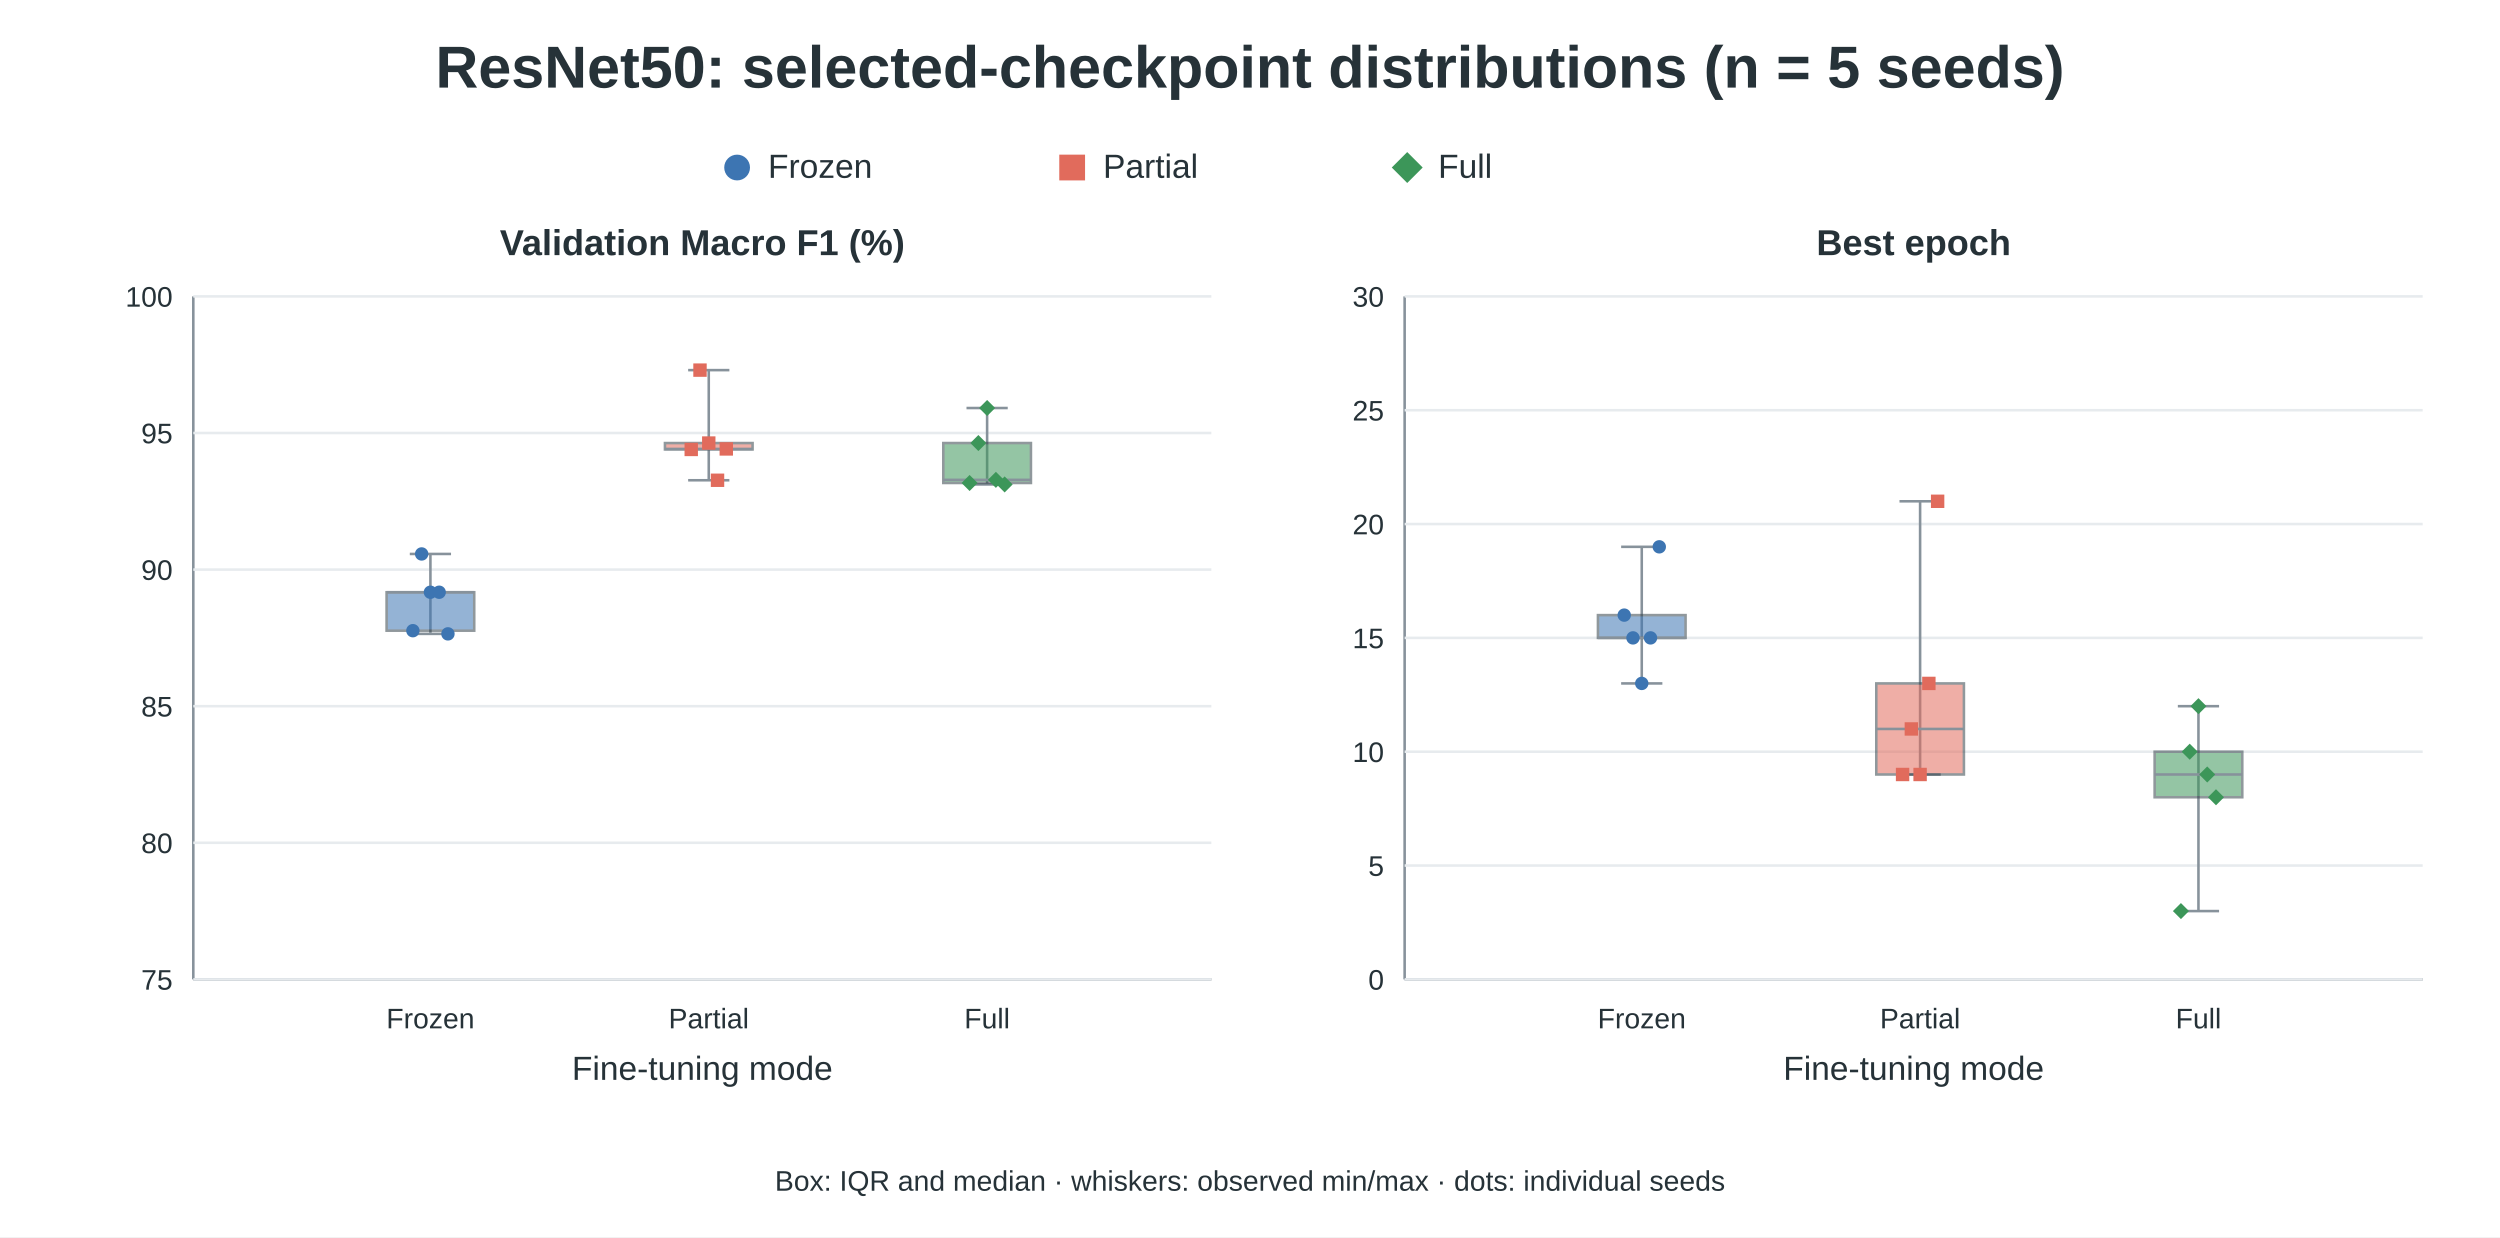
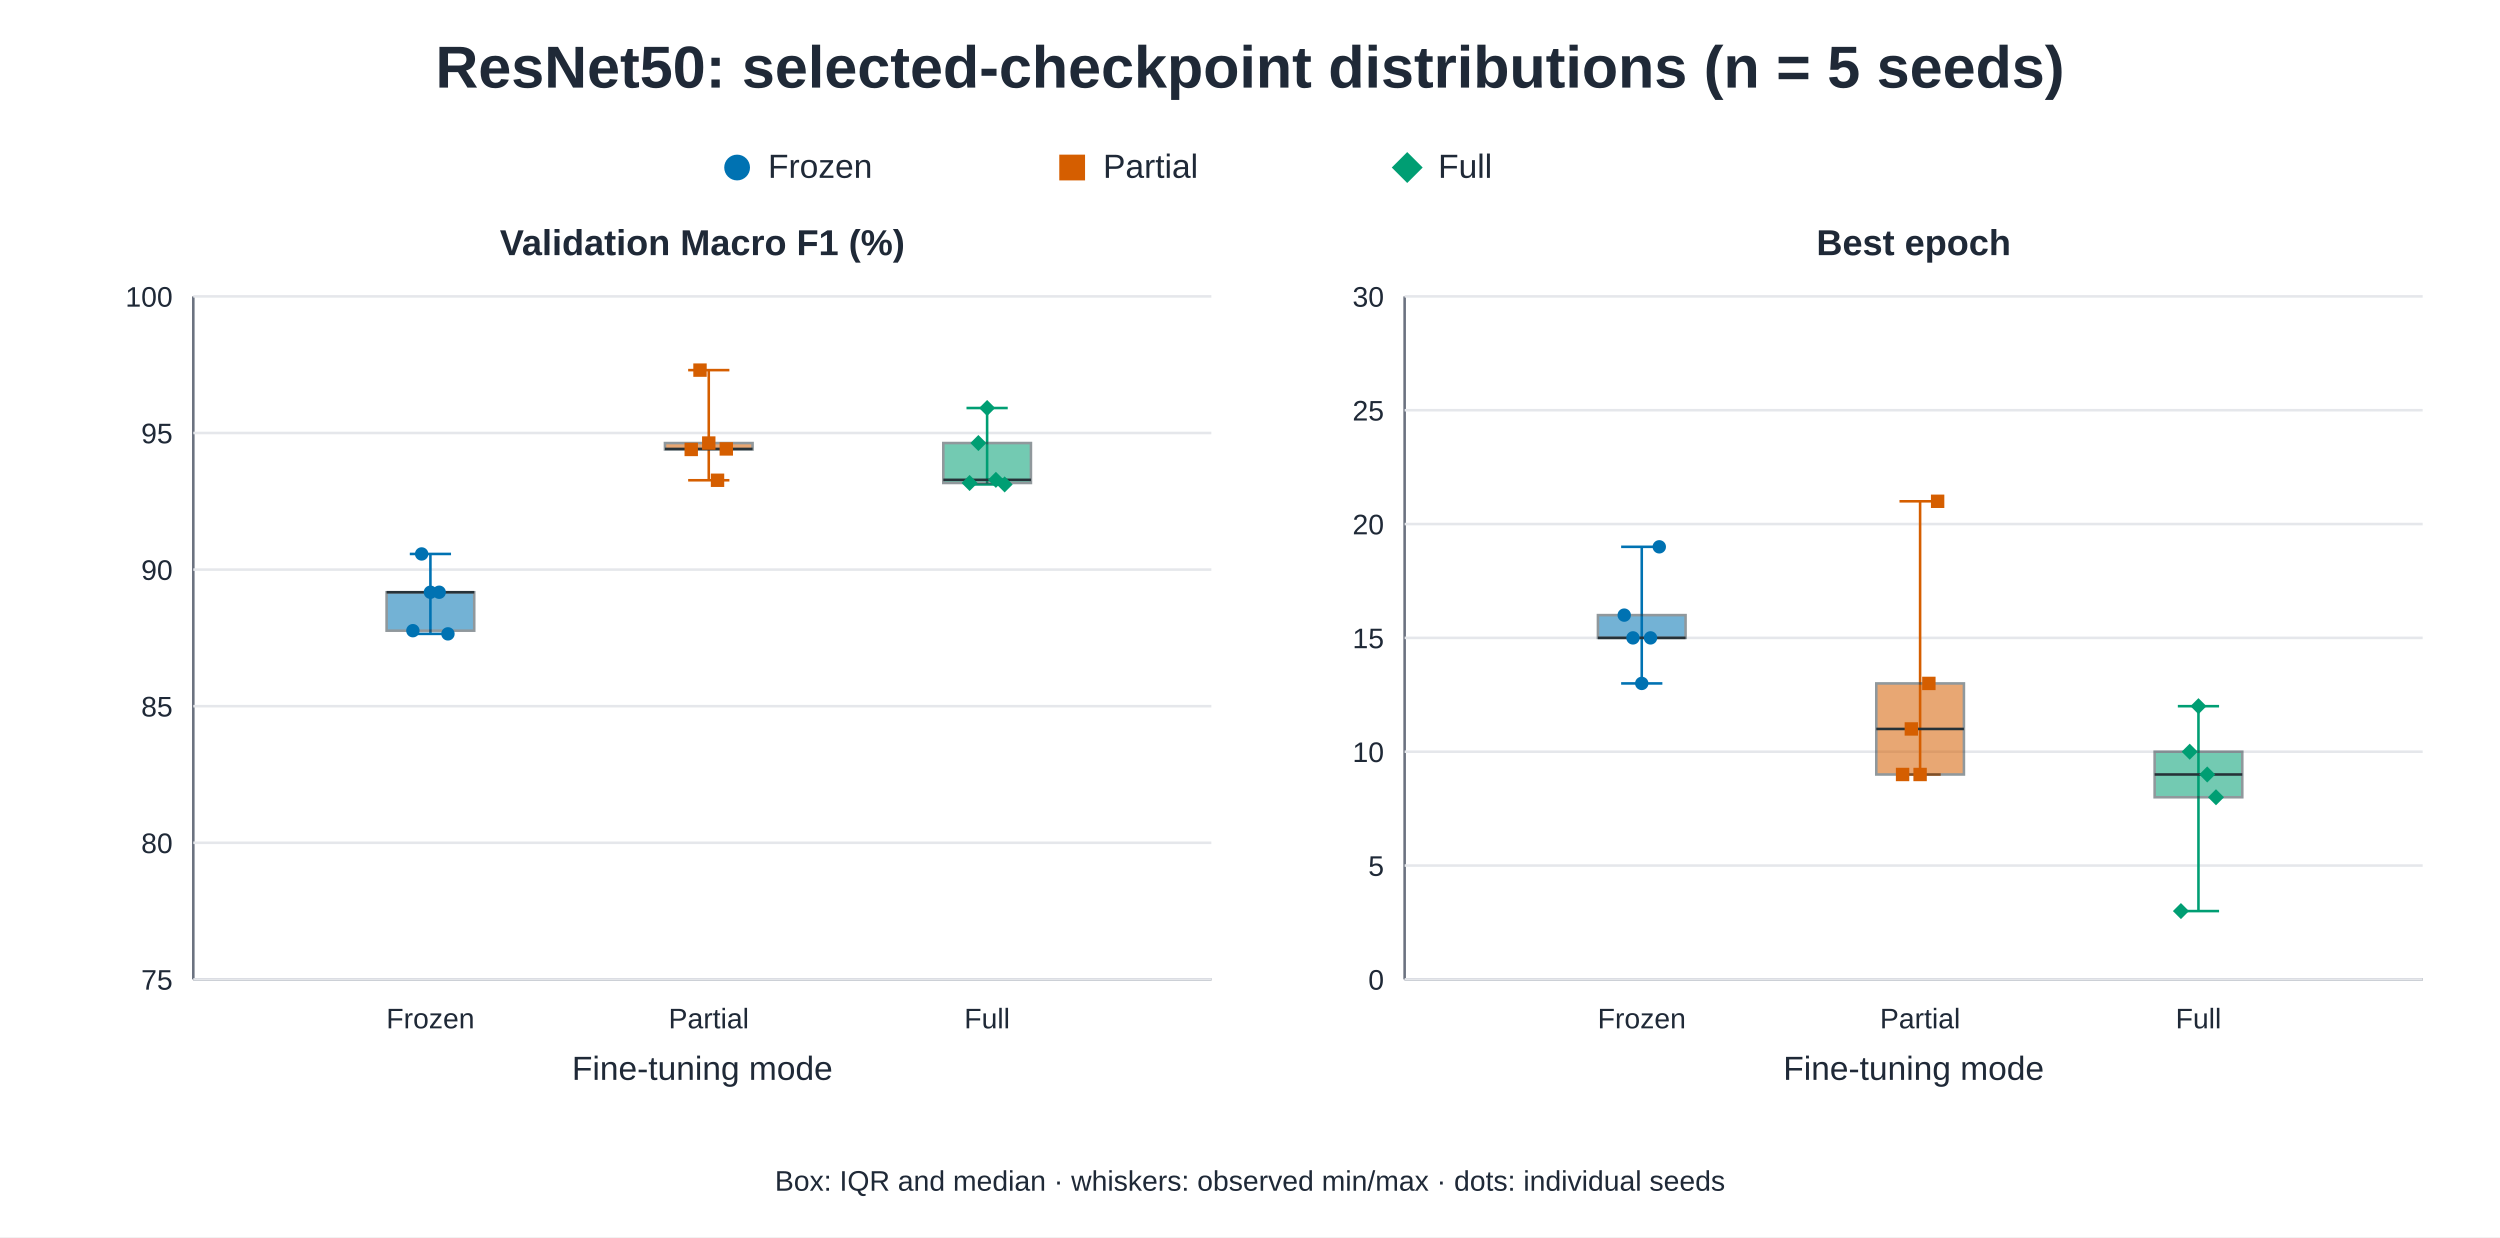
<svg xmlns="http://www.w3.org/2000/svg" viewBox="0 0 970 480" role="img" aria-label="ResNet50: selected-checkpoint distributions (n = 5 seeds)">
  <rect width="970" height="480" fill="white" />
-   <style>text{font-family:Arial,Helvetica,sans-serif;fill:#263238}.title{font-size:23px;font-weight:700}.sub{font-size:14px;font-weight:600}.label{font-size:13px}.small{font-size:11px}.axis{stroke:#87929b;stroke-width:1}.grid{stroke:#e7ebee;stroke-width:1}</style>
+   <style>text{font-family:Arial,"Noto Sans Thai","Leelawadee UI",Tahoma,sans-serif;fill:#1F2937}.title{font-size:23px;font-weight:700}.sub{font-size:14px;font-weight:600}.label{font-size:13px}.small{font-size:11px}.axis{stroke-width:1}.grid{stroke:#E5E7EB;stroke-width:1}</style>
  <text x="485" y="34" class="title" text-anchor="middle">ResNet50: selected-checkpoint distributions (n = 5 seeds)</text>
-   <circle cx="286" cy="65" r="5" fill="#3d75b2" opacity="1" />
+   <circle cx="286" cy="65" r="5" fill="#0072B2" opacity="1" />
  <text x="298" y="69" class="label" text-anchor="start">Frozen</text>
-   <rect x="411" y="60" width="10" height="10" fill="#e16b5c" opacity="1" />
+   <rect x="411" y="60" width="10" height="10" fill="#D55E00" opacity="1" />
  <text x="428" y="69" class="label" text-anchor="start">Partial</text>
-   <path d="M 546 59 L 552 65 L 546 71 L 540 65 Z" fill="#3c9659" opacity="1" />
+   <path d="M 546 59 L 552 65 L 546 71 L 540 65 Z" fill="#009E73" opacity="1" />
  <text x="558" y="69" class="label" text-anchor="start">Full</text>
  <text x="272.5" y="99" class="sub" text-anchor="middle">Validation Macro F1 (%)</text>
-   <line x1="75" y1="380" x2="470" y2="380" class="axis" />
-   <line x1="75" y1="115" x2="75" y2="380" class="axis" />
-   <line x1="75" y1="380" x2="470" y2="380" class="grid" />
+   <line x1="75" y1="380" x2="470" y2="380" class="axis" stroke="#6B7280" />
+   <line x1="75" y1="115" x2="75" y2="380" class="axis" stroke="#6B7280" />
+   <line x1="75" y1="380" x2="470" y2="380" class="grid" stroke="#6B7280" />
  <text x="67" y="384" class="small" text-anchor="end">75</text>
-   <line x1="75" y1="327" x2="470" y2="327" class="grid" />
+   <line x1="75" y1="327" x2="470" y2="327" class="grid" stroke="#6B7280" />
  <text x="67" y="331" class="small" text-anchor="end">80</text>
-   <line x1="75" y1="274" x2="470" y2="274" class="grid" />
+   <line x1="75" y1="274" x2="470" y2="274" class="grid" stroke="#6B7280" />
  <text x="67" y="278" class="small" text-anchor="end">85</text>
-   <line x1="75" y1="221" x2="470" y2="221" class="grid" />
+   <line x1="75" y1="221" x2="470" y2="221" class="grid" stroke="#6B7280" />
  <text x="67" y="225" class="small" text-anchor="end">90</text>
-   <line x1="75" y1="168" x2="470" y2="168" class="grid" />
+   <line x1="75" y1="168" x2="470" y2="168" class="grid" stroke="#6B7280" />
  <text x="67" y="172" class="small" text-anchor="end">95</text>
-   <line x1="75" y1="115" x2="470" y2="115" class="grid" />
+   <line x1="75" y1="115" x2="470" y2="115" class="grid" stroke="#6B7280" />
  <text x="67" y="119" class="small" text-anchor="end">100</text>
  <text x="272.5" y="419" class="label" text-anchor="middle">Fine-tuning mode</text>
-   <line x1="167" y1="245.94" x2="167" y2="214.934" class="axis" stroke="#3d75b2" />
-   <line x1="159" y1="245.94" x2="175" y2="245.94" class="axis" stroke="#3d75b2" />
-   <line x1="159" y1="214.934" x2="175" y2="214.934" class="axis" stroke="#3d75b2" />
-   <rect x="150" y="229.789" width="34" height="14.914" fill="#3d75b2" opacity="0.55" stroke="#35434a" />
+   <line x1="167" y1="245.94" x2="167" y2="214.934" class="axis" stroke="#0072B2" />
+   <line x1="159" y1="245.94" x2="175" y2="245.94" class="axis" stroke="#0072B2" />
+   <line x1="159" y1="214.934" x2="175" y2="214.934" class="axis" stroke="#0072B2" />
+   <rect x="150" y="229.789" width="34" height="14.914" fill="#0072B2" opacity="0.55" stroke="#35434a" />
  <line x1="150" y1="229.789" x2="184" y2="229.789" class="axis" stroke="#263238" stroke-width="2" />
-   <circle cx="160.2" cy="244.703" r="2.6" fill="#3d75b2" opacity="1" />
-   <circle cx="163.6" cy="214.934" r="2.6" fill="#3d75b2" opacity="1" />
-   <circle cx="167" cy="229.789" r="2.6" fill="#3d75b2" opacity="1" />
-   <circle cx="170.4" cy="229.789" r="2.6" fill="#3d75b2" opacity="1" />
-   <circle cx="173.8" cy="245.94" r="2.6" fill="#3d75b2" opacity="1" />
+   <circle cx="160.2" cy="244.703" r="2.6" fill="#0072B2" opacity="1" />
+   <circle cx="163.6" cy="214.934" r="2.6" fill="#0072B2" opacity="1" />
+   <circle cx="167" cy="229.789" r="2.6" fill="#0072B2" opacity="1" />
+   <circle cx="170.4" cy="229.789" r="2.6" fill="#0072B2" opacity="1" />
+   <circle cx="173.8" cy="245.94" r="2.6" fill="#0072B2" opacity="1" />
  <text x="167" y="399" class="small" text-anchor="middle">Frozen</text>
-   <line x1="275" y1="186.34" x2="275" y2="143.608" class="axis" stroke="#e16b5c" />
-   <line x1="267" y1="186.34" x2="283" y2="186.34" class="axis" stroke="#e16b5c" />
-   <line x1="267" y1="143.608" x2="283" y2="143.608" class="axis" stroke="#e16b5c" />
-   <rect x="258" y="171.904" width="34" height="2.479" fill="#e16b5c" opacity="0.55" stroke="#35434a" />
+   <line x1="275" y1="186.34" x2="275" y2="143.608" class="axis" stroke="#D55E00" />
+   <line x1="267" y1="186.34" x2="283" y2="186.34" class="axis" stroke="#D55E00" />
+   <line x1="267" y1="143.608" x2="283" y2="143.608" class="axis" stroke="#D55E00" />
+   <rect x="258" y="171.904" width="34" height="2.479" fill="#D55E00" opacity="0.55" stroke="#35434a" />
  <line x1="258" y1="174.185" x2="292" y2="174.185" class="axis" stroke="#263238" stroke-width="2" />
-   <rect x="265.6" y="171.784" width="5.2" height="5.2" fill="#e16b5c" opacity="1" />
-   <rect x="269" y="141.008" width="5.2" height="5.2" fill="#e16b5c" opacity="1" />
-   <rect x="272.4" y="169.304" width="5.2" height="5.2" fill="#e16b5c" opacity="1" />
-   <rect x="275.8" y="183.74" width="5.2" height="5.2" fill="#e16b5c" opacity="1" />
-   <rect x="279.2" y="171.585" width="5.2" height="5.2" fill="#e16b5c" opacity="1" />
+   <rect x="265.6" y="171.784" width="5.2" height="5.2" fill="#D55E00" opacity="1" />
+   <rect x="269" y="141.008" width="5.2" height="5.2" fill="#D55E00" opacity="1" />
+   <rect x="272.4" y="169.304" width="5.2" height="5.2" fill="#D55E00" opacity="1" />
+   <rect x="275.8" y="183.74" width="5.2" height="5.2" fill="#D55E00" opacity="1" />
+   <rect x="279.2" y="171.585" width="5.2" height="5.2" fill="#D55E00" opacity="1" />
  <text x="275" y="399" class="small" text-anchor="middle">Partial</text>
-   <line x1="383" y1="187.961" x2="383" y2="158.312" class="axis" stroke="#3c9659" />
-   <line x1="375" y1="187.961" x2="391" y2="187.961" class="axis" stroke="#3c9659" />
-   <line x1="375" y1="158.312" x2="391" y2="158.312" class="axis" stroke="#3c9659" />
-   <rect x="366" y="171.9" width="34" height="15.498" fill="#3c9659" opacity="0.55" stroke="#35434a" />
+   <line x1="383" y1="187.961" x2="383" y2="158.312" class="axis" stroke="#009E73" />
+   <line x1="375" y1="187.961" x2="391" y2="187.961" class="axis" stroke="#009E73" />
+   <line x1="375" y1="158.312" x2="391" y2="158.312" class="axis" stroke="#009E73" />
+   <rect x="366" y="171.9" width="34" height="15.498" fill="#009E73" opacity="0.55" stroke="#35434a" />
  <line x1="366" y1="186.181" x2="400" y2="186.181" class="axis" stroke="#263238" stroke-width="2" />
-   <path d="M 376.2 184.279 L 379.32 187.399 L 376.2 190.519 L 373.08 187.399 Z" fill="#3c9659" opacity="1" />
-   <path d="M 379.6 168.78 L 382.72 171.9 L 379.6 175.02 L 376.48 171.9 Z" fill="#3c9659" opacity="1" />
-   <path d="M 383 155.192 L 386.12 158.312 L 383 161.432 L 379.88 158.312 Z" fill="#3c9659" opacity="1" />
-   <path d="M 386.4 183.061 L 389.52 186.181 L 386.4 189.301 L 383.28 186.181 Z" fill="#3c9659" opacity="1" />
-   <path d="M 389.8 184.841 L 392.92 187.961 L 389.8 191.081 L 386.68 187.961 Z" fill="#3c9659" opacity="1" />
+   <path d="M 376.2 184.279 L 379.32 187.399 L 376.2 190.519 L 373.08 187.399 Z" fill="#009E73" opacity="1" />
+   <path d="M 379.6 168.78 L 382.72 171.9 L 379.6 175.02 L 376.48 171.9 Z" fill="#009E73" opacity="1" />
+   <path d="M 383 155.192 L 386.12 158.312 L 383 161.432 L 379.88 158.312 Z" fill="#009E73" opacity="1" />
+   <path d="M 386.4 183.061 L 389.52 186.181 L 386.4 189.301 L 383.28 186.181 Z" fill="#009E73" opacity="1" />
+   <path d="M 389.8 184.841 L 392.92 187.961 L 389.8 191.081 L 386.68 187.961 Z" fill="#009E73" opacity="1" />
  <text x="383" y="399" class="small" text-anchor="middle">Full</text>
  <text x="742.5" y="99" class="sub" text-anchor="middle">Best epoch</text>
-   <line x1="545" y1="380" x2="940" y2="380" class="axis" />
-   <line x1="545" y1="115" x2="545" y2="380" class="axis" />
-   <line x1="545" y1="380" x2="940" y2="380" class="grid" />
+   <line x1="545" y1="380" x2="940" y2="380" class="axis" stroke="#6B7280" />
+   <line x1="545" y1="115" x2="545" y2="380" class="axis" stroke="#6B7280" />
+   <line x1="545" y1="380" x2="940" y2="380" class="grid" stroke="#6B7280" />
  <text x="537" y="384" class="small" text-anchor="end">0</text>
-   <line x1="545" y1="335.833" x2="940" y2="335.833" class="grid" />
+   <line x1="545" y1="335.833" x2="940" y2="335.833" class="grid" stroke="#6B7280" />
  <text x="537" y="339.833" class="small" text-anchor="end">5</text>
-   <line x1="545" y1="291.667" x2="940" y2="291.667" class="grid" />
+   <line x1="545" y1="291.667" x2="940" y2="291.667" class="grid" stroke="#6B7280" />
  <text x="537" y="295.667" class="small" text-anchor="end">10</text>
-   <line x1="545" y1="247.5" x2="940" y2="247.5" class="grid" />
+   <line x1="545" y1="247.5" x2="940" y2="247.5" class="grid" stroke="#6B7280" />
  <text x="537" y="251.5" class="small" text-anchor="end">15</text>
-   <line x1="545" y1="203.333" x2="940" y2="203.333" class="grid" />
+   <line x1="545" y1="203.333" x2="940" y2="203.333" class="grid" stroke="#6B7280" />
  <text x="537" y="207.333" class="small" text-anchor="end">20</text>
-   <line x1="545" y1="159.167" x2="940" y2="159.167" class="grid" />
+   <line x1="545" y1="159.167" x2="940" y2="159.167" class="grid" stroke="#6B7280" />
  <text x="537" y="163.167" class="small" text-anchor="end">25</text>
-   <line x1="545" y1="115" x2="940" y2="115" class="grid" />
+   <line x1="545" y1="115" x2="940" y2="115" class="grid" stroke="#6B7280" />
  <text x="537" y="119" class="small" text-anchor="end">30</text>
  <text x="742.5" y="419" class="label" text-anchor="middle">Fine-tuning mode</text>
-   <line x1="637" y1="265.167" x2="637" y2="212.167" class="axis" stroke="#3d75b2" />
-   <line x1="629" y1="265.167" x2="645" y2="265.167" class="axis" stroke="#3d75b2" />
-   <line x1="629" y1="212.167" x2="645" y2="212.167" class="axis" stroke="#3d75b2" />
-   <rect x="620" y="238.667" width="34" height="8.833" fill="#3d75b2" opacity="0.55" stroke="#35434a" />
+   <line x1="637" y1="265.167" x2="637" y2="212.167" class="axis" stroke="#0072B2" />
+   <line x1="629" y1="265.167" x2="645" y2="265.167" class="axis" stroke="#0072B2" />
+   <line x1="629" y1="212.167" x2="645" y2="212.167" class="axis" stroke="#0072B2" />
+   <rect x="620" y="238.667" width="34" height="8.833" fill="#0072B2" opacity="0.55" stroke="#35434a" />
  <line x1="620" y1="247.5" x2="654" y2="247.5" class="axis" stroke="#263238" stroke-width="2" />
-   <circle cx="630.2" cy="238.667" r="2.6" fill="#3d75b2" opacity="1" />
-   <circle cx="633.6" cy="247.5" r="2.6" fill="#3d75b2" opacity="1" />
-   <circle cx="637" cy="265.167" r="2.6" fill="#3d75b2" opacity="1" />
-   <circle cx="640.4" cy="247.5" r="2.6" fill="#3d75b2" opacity="1" />
-   <circle cx="643.8" cy="212.167" r="2.6" fill="#3d75b2" opacity="1" />
+   <circle cx="630.2" cy="238.667" r="2.6" fill="#0072B2" opacity="1" />
+   <circle cx="633.6" cy="247.5" r="2.6" fill="#0072B2" opacity="1" />
+   <circle cx="637" cy="265.167" r="2.6" fill="#0072B2" opacity="1" />
+   <circle cx="640.4" cy="247.5" r="2.6" fill="#0072B2" opacity="1" />
+   <circle cx="643.8" cy="212.167" r="2.6" fill="#0072B2" opacity="1" />
  <text x="637" y="399" class="small" text-anchor="middle">Frozen</text>
-   <line x1="745" y1="300.5" x2="745" y2="194.5" class="axis" stroke="#e16b5c" />
-   <line x1="737" y1="300.5" x2="753" y2="300.5" class="axis" stroke="#e16b5c" />
-   <line x1="737" y1="194.5" x2="753" y2="194.5" class="axis" stroke="#e16b5c" />
-   <rect x="728" y="265.167" width="34" height="35.333" fill="#e16b5c" opacity="0.55" stroke="#35434a" />
+   <line x1="745" y1="300.5" x2="745" y2="194.5" class="axis" stroke="#D55E00" />
+   <line x1="737" y1="300.5" x2="753" y2="300.5" class="axis" stroke="#D55E00" />
+   <line x1="737" y1="194.5" x2="753" y2="194.5" class="axis" stroke="#D55E00" />
+   <rect x="728" y="265.167" width="34" height="35.333" fill="#D55E00" opacity="0.55" stroke="#35434a" />
  <line x1="728" y1="282.833" x2="762" y2="282.833" class="axis" stroke="#263238" stroke-width="2" />
-   <rect x="735.6" y="297.9" width="5.2" height="5.2" fill="#e16b5c" opacity="1" />
-   <rect x="739" y="280.233" width="5.2" height="5.2" fill="#e16b5c" opacity="1" />
-   <rect x="742.4" y="297.9" width="5.2" height="5.2" fill="#e16b5c" opacity="1" />
-   <rect x="745.8" y="262.567" width="5.2" height="5.2" fill="#e16b5c" opacity="1" />
-   <rect x="749.2" y="191.9" width="5.2" height="5.2" fill="#e16b5c" opacity="1" />
+   <rect x="735.6" y="297.9" width="5.2" height="5.2" fill="#D55E00" opacity="1" />
+   <rect x="739" y="280.233" width="5.2" height="5.2" fill="#D55E00" opacity="1" />
+   <rect x="742.4" y="297.9" width="5.2" height="5.2" fill="#D55E00" opacity="1" />
+   <rect x="745.8" y="262.567" width="5.2" height="5.2" fill="#D55E00" opacity="1" />
+   <rect x="749.2" y="191.9" width="5.2" height="5.2" fill="#D55E00" opacity="1" />
  <text x="745" y="399" class="small" text-anchor="middle">Partial</text>
-   <line x1="853" y1="353.5" x2="853" y2="274" class="axis" stroke="#3c9659" />
-   <line x1="845" y1="353.5" x2="861" y2="353.5" class="axis" stroke="#3c9659" />
-   <line x1="845" y1="274" x2="861" y2="274" class="axis" stroke="#3c9659" />
-   <rect x="836" y="291.667" width="34" height="17.667" fill="#3c9659" opacity="0.55" stroke="#35434a" />
+   <line x1="853" y1="353.5" x2="853" y2="274" class="axis" stroke="#009E73" />
+   <line x1="845" y1="353.5" x2="861" y2="353.5" class="axis" stroke="#009E73" />
+   <line x1="845" y1="274" x2="861" y2="274" class="axis" stroke="#009E73" />
+   <rect x="836" y="291.667" width="34" height="17.667" fill="#009E73" opacity="0.55" stroke="#35434a" />
  <line x1="836" y1="300.5" x2="870" y2="300.5" class="axis" stroke="#263238" stroke-width="2" />
-   <path d="M 846.2 350.38 L 849.32 353.5 L 846.2 356.62 L 843.08 353.5 Z" fill="#3c9659" opacity="1" />
-   <path d="M 849.6 288.547 L 852.72 291.667 L 849.6 294.787 L 846.48 291.667 Z" fill="#3c9659" opacity="1" />
-   <path d="M 853 270.88 L 856.12 274 L 853 277.12 L 849.88 274 Z" fill="#3c9659" opacity="1" />
-   <path d="M 856.4 297.38 L 859.52 300.5 L 856.4 303.62 L 853.28 300.5 Z" fill="#3c9659" opacity="1" />
-   <path d="M 859.8 306.213 L 862.92 309.333 L 859.8 312.453 L 856.68 309.333 Z" fill="#3c9659" opacity="1" />
+   <path d="M 846.2 350.38 L 849.32 353.5 L 846.2 356.62 L 843.08 353.5 Z" fill="#009E73" opacity="1" />
+   <path d="M 849.6 288.547 L 852.72 291.667 L 849.6 294.787 L 846.48 291.667 Z" fill="#009E73" opacity="1" />
+   <path d="M 853 270.88 L 856.12 274 L 853 277.12 L 849.88 274 Z" fill="#009E73" opacity="1" />
+   <path d="M 856.4 297.38 L 859.52 300.5 L 856.4 303.62 L 853.28 300.5 Z" fill="#009E73" opacity="1" />
+   <path d="M 859.8 306.213 L 862.92 309.333 L 859.8 312.453 L 856.68 309.333 Z" fill="#009E73" opacity="1" />
  <text x="853" y="399" class="small" text-anchor="middle">Full</text>
  <text x="485" y="462" class="small" text-anchor="middle">Box: IQR and median · whiskers: observed min/max · dots: individual seeds</text>
</svg>
